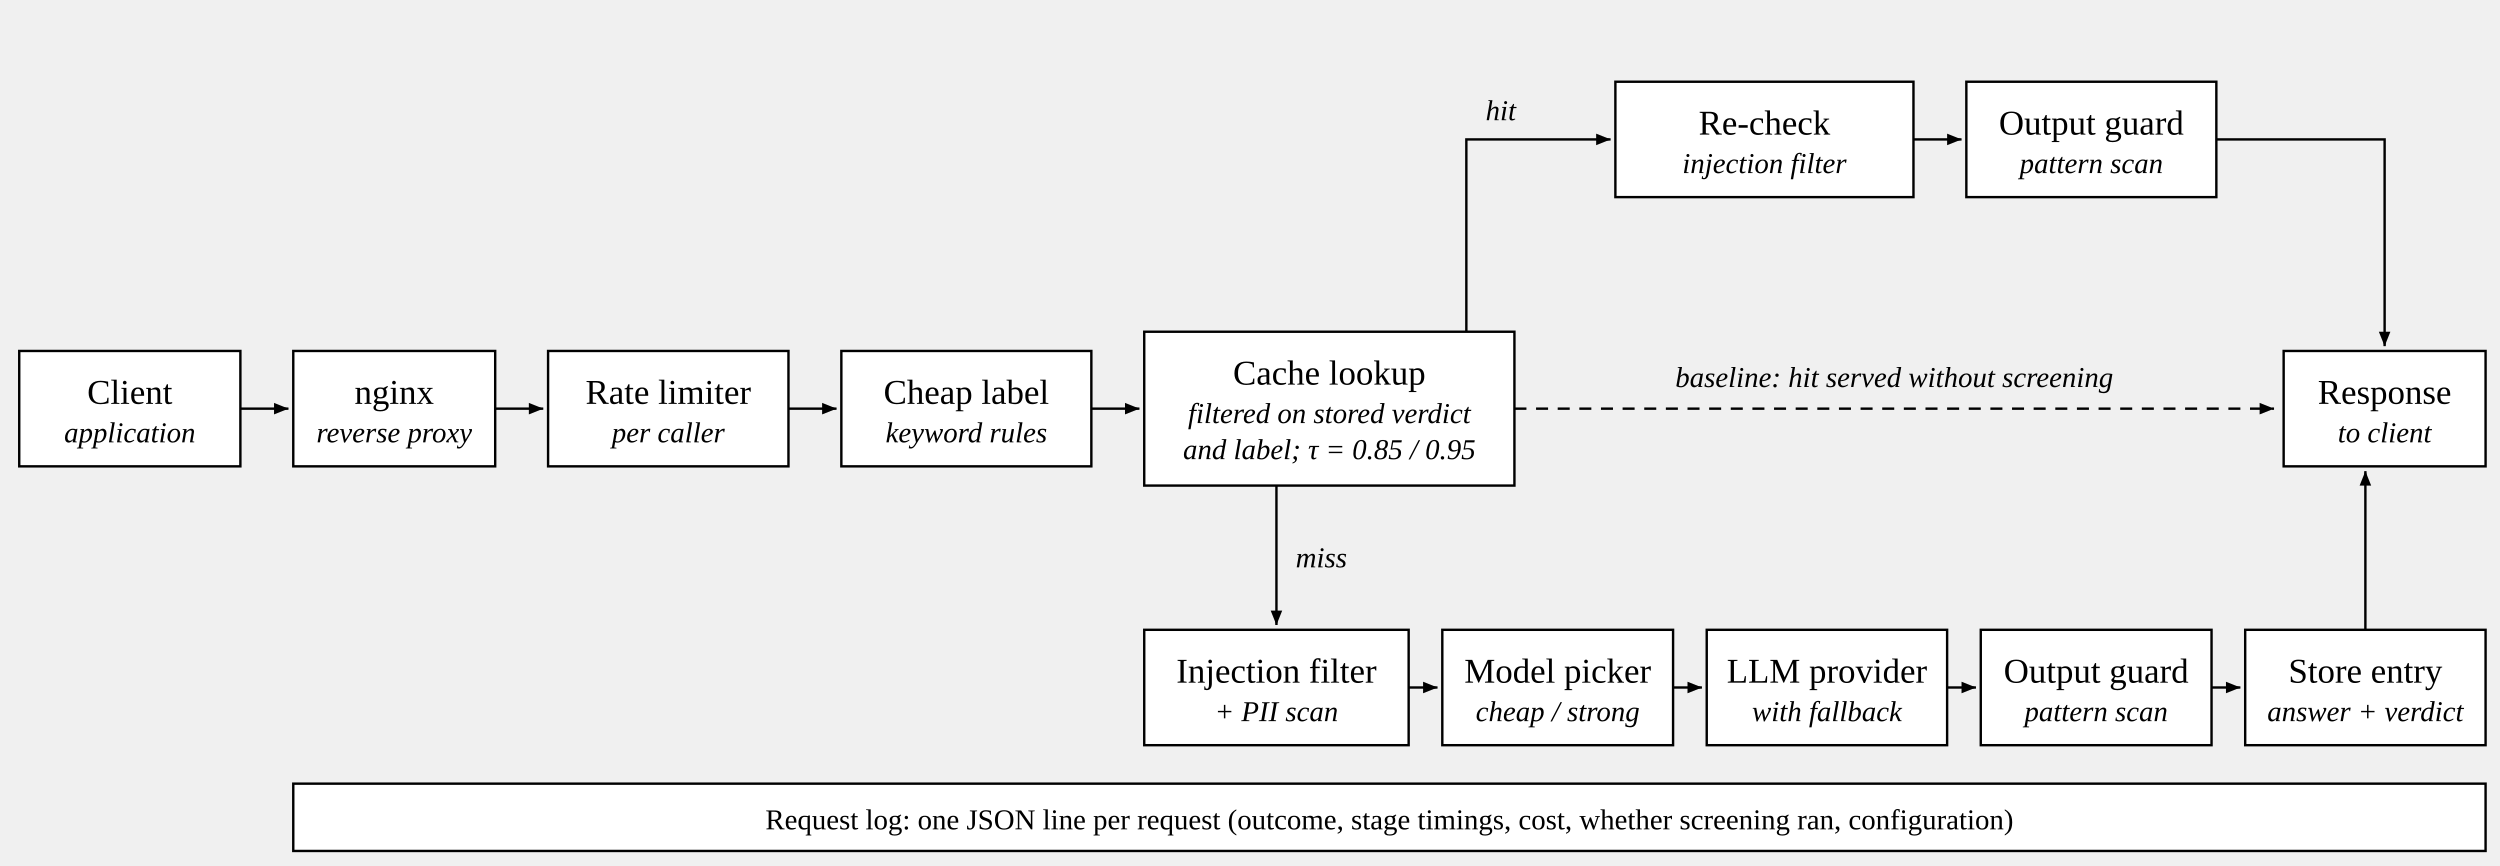
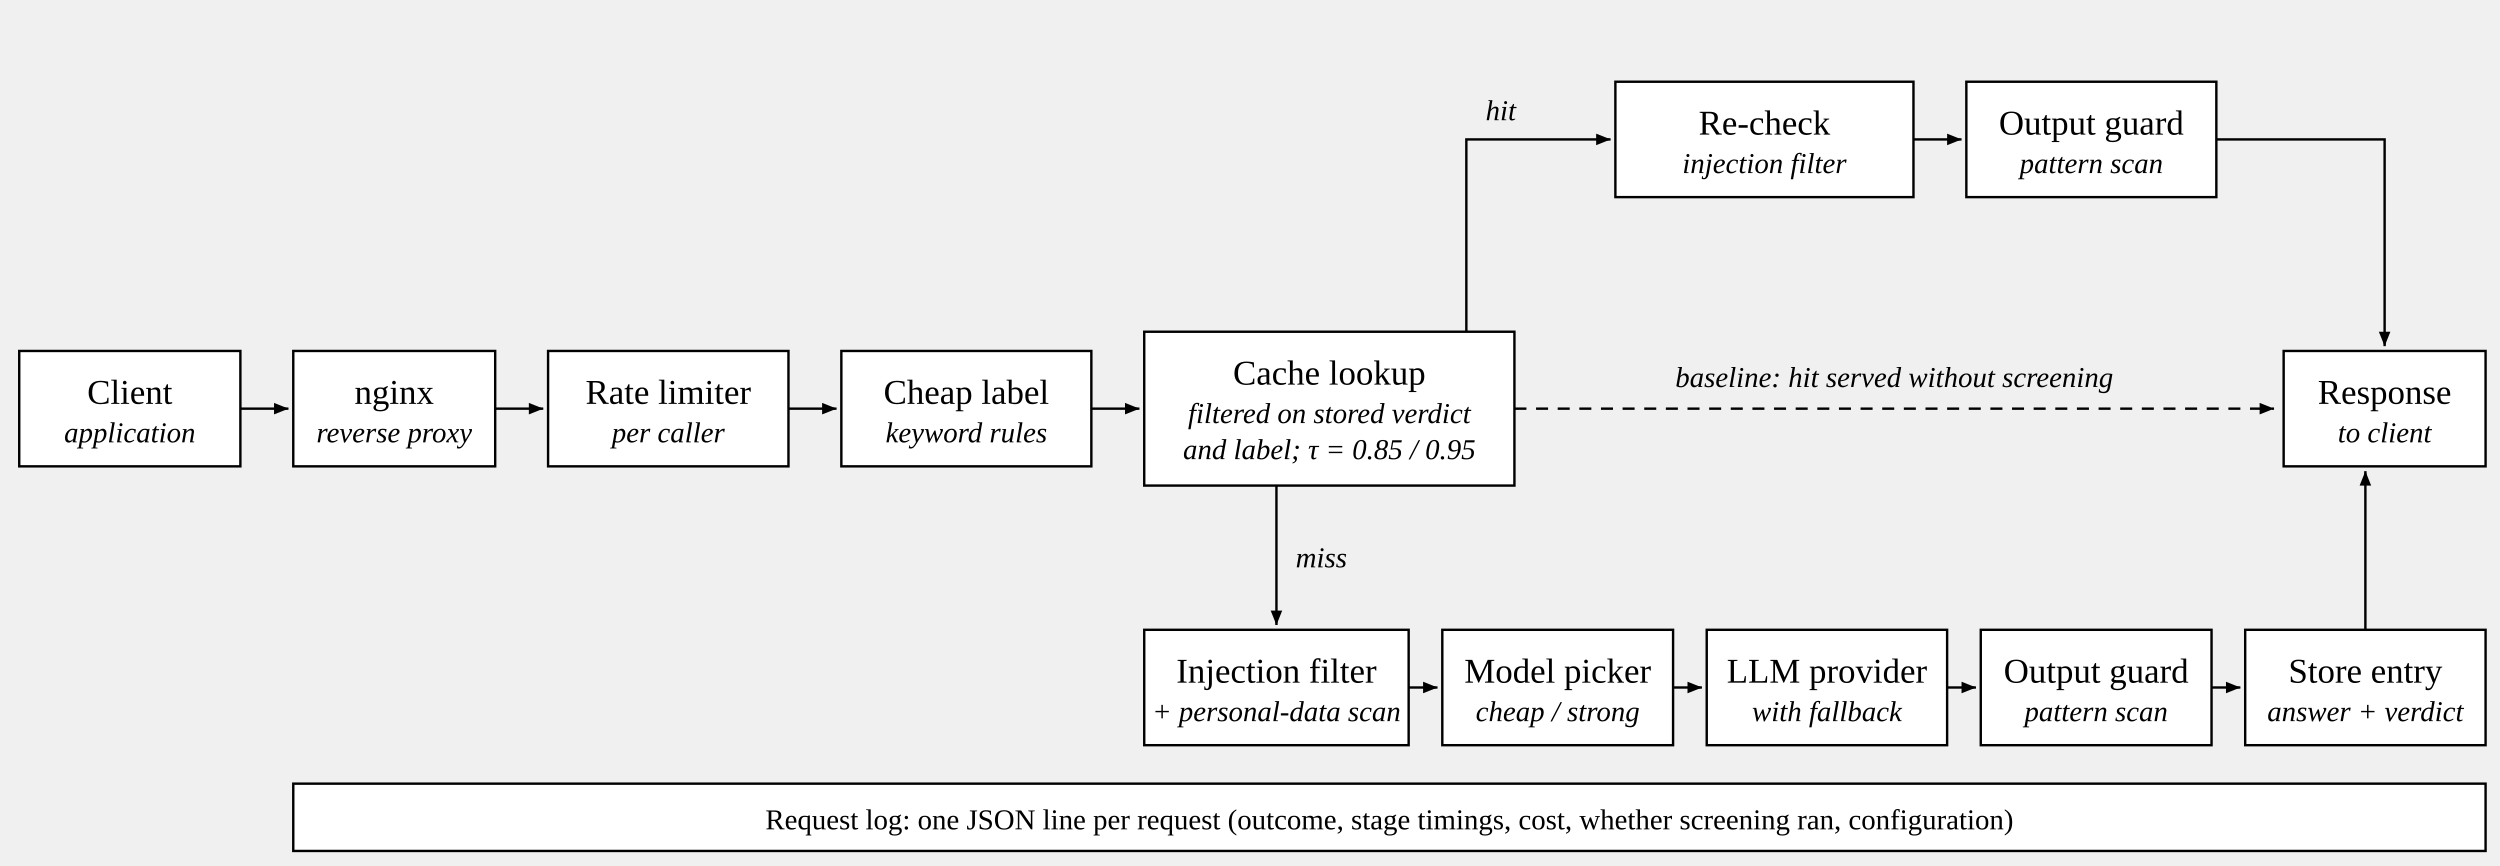
<svg xmlns="http://www.w3.org/2000/svg" viewBox="0 0 1040 360" font-family="Times New Roman, Times, serif">
  <defs>
    <marker id="a" viewBox="0 0 10 10" refX="10" refY="5" markerWidth="6" markerHeight="6" orient="auto-start-reverse">
      <path d="M0,1 L10,5 L0,9 z" fill="#000" />
    </marker>
    <style>
      .dg-box { fill: #fff; stroke: #000; stroke-width: 1; }
      .dg-t { font-size: 14.5px; fill: #000; text-anchor: middle; }
      .dg-s { font-size: 12px; fill: #000; text-anchor: middle; font-style: italic; }
      .dg-l { font-size: 12px; fill: #000; font-style: italic; }
      .dg-arrow { stroke: #000; stroke-width: 1; fill: none; marker-end: url(#a); }
    </style>
  </defs>
  <rect class="dg-box" x="8" y="146" width="92" height="48" />
  <text class="dg-t" x="54" y="168">Client</text>
  <text class="dg-s" x="54" y="184">application</text>
  <rect class="dg-box" x="122" y="146" width="84" height="48" />
  <text class="dg-t" x="164" y="168">nginx</text>
  <text class="dg-s" x="164" y="184">reverse proxy</text>
  <rect class="dg-box" x="228" y="146" width="100" height="48" />
  <text class="dg-t" x="278" y="168">Rate limiter</text>
  <text class="dg-s" x="278" y="184">per caller</text>
  <rect class="dg-box" x="350" y="146" width="104" height="48" />
  <text class="dg-t" x="402" y="168">Cheap label</text>
  <text class="dg-s" x="402" y="184">keyword rules</text>
  <rect class="dg-box" x="476" y="138" width="154" height="64" />
  <text class="dg-t" x="553" y="160">Cache lookup</text>
  <text class="dg-s" x="553" y="176">filtered on stored verdict</text>
  <text class="dg-s" x="553" y="191">and label; τ = 0.85 / 0.95</text>
  <rect class="dg-box" x="672" y="34" width="124" height="48" />
  <text class="dg-t" x="734" y="56">Re-check</text>
  <text class="dg-s" x="734" y="72">injection filter</text>
  <rect class="dg-box" x="818" y="34" width="104" height="48" />
  <text class="dg-t" x="870" y="56">Output guard</text>
  <text class="dg-s" x="870" y="72">pattern scan</text>
  <rect class="dg-box" x="950" y="146" width="84" height="48" />
  <text class="dg-t" x="992" y="168">Response</text>
  <text class="dg-s" x="992" y="184">to client</text>
  <rect class="dg-box" x="476" y="262" width="110" height="48" />
  <text class="dg-t" x="531" y="284">Injection filter</text>
-   <text class="dg-s" x="531" y="300">+ PII scan</text>
+   <text class="dg-s" x="531" y="300">+ personal-data scan</text>
  <rect class="dg-box" x="600" y="262" width="96" height="48" />
  <text class="dg-t" x="648" y="284">Model picker</text>
  <text class="dg-s" x="648" y="300">cheap / strong</text>
  <rect class="dg-box" x="710" y="262" width="100" height="48" />
  <text class="dg-t" x="760" y="284">LLM provider</text>
  <text class="dg-s" x="760" y="300">with fallback</text>
  <rect class="dg-box" x="824" y="262" width="96" height="48" />
  <text class="dg-t" x="872" y="284">Output guard</text>
  <text class="dg-s" x="872" y="300">pattern scan</text>
  <rect class="dg-box" x="934" y="262" width="100" height="48" />
  <text class="dg-t" x="984" y="284">Store entry</text>
  <text class="dg-s" x="984" y="300">answer + verdict</text>
  <path class="dg-arrow" d="M100,170 H120" />
  <path class="dg-arrow" d="M206,170 H226" />
  <path class="dg-arrow" d="M328,170 H348" />
  <path class="dg-arrow" d="M454,170 H474" />
  <path class="dg-arrow" d="M610,138 V58 H670" />
  <text class="dg-l" x="618" y="50">hit</text>
  <path class="dg-arrow" d="M796,58 H816" />
  <path class="dg-arrow" d="M922,58 H992 V144" />
  <path class="dg-arrow" d="M531,202 V260" />
  <text class="dg-l" x="539" y="236">miss</text>
  <path class="dg-arrow" d="M586,286 H598" />
  <path class="dg-arrow" d="M696,286 H708" />
  <path class="dg-arrow" d="M810,286 H822" />
  <path class="dg-arrow" d="M920,286 H932" />
  <path class="dg-arrow" d="M984,262 V196" />
  <path d="M630,170 H946" stroke="#000" stroke-width="1" stroke-dasharray="5 4" fill="none" marker-end="url(#a)" />
  <text class="dg-l" x="788" y="161" text-anchor="middle">baseline: hit served without screening</text>
  <rect class="dg-box" x="122" y="326" width="912" height="28" />
  <text x="578" y="345" font-size="12px" text-anchor="middle">Request log: one JSON line per request (outcome, stage timings, cost, whether screening ran, configuration)</text>
</svg>
